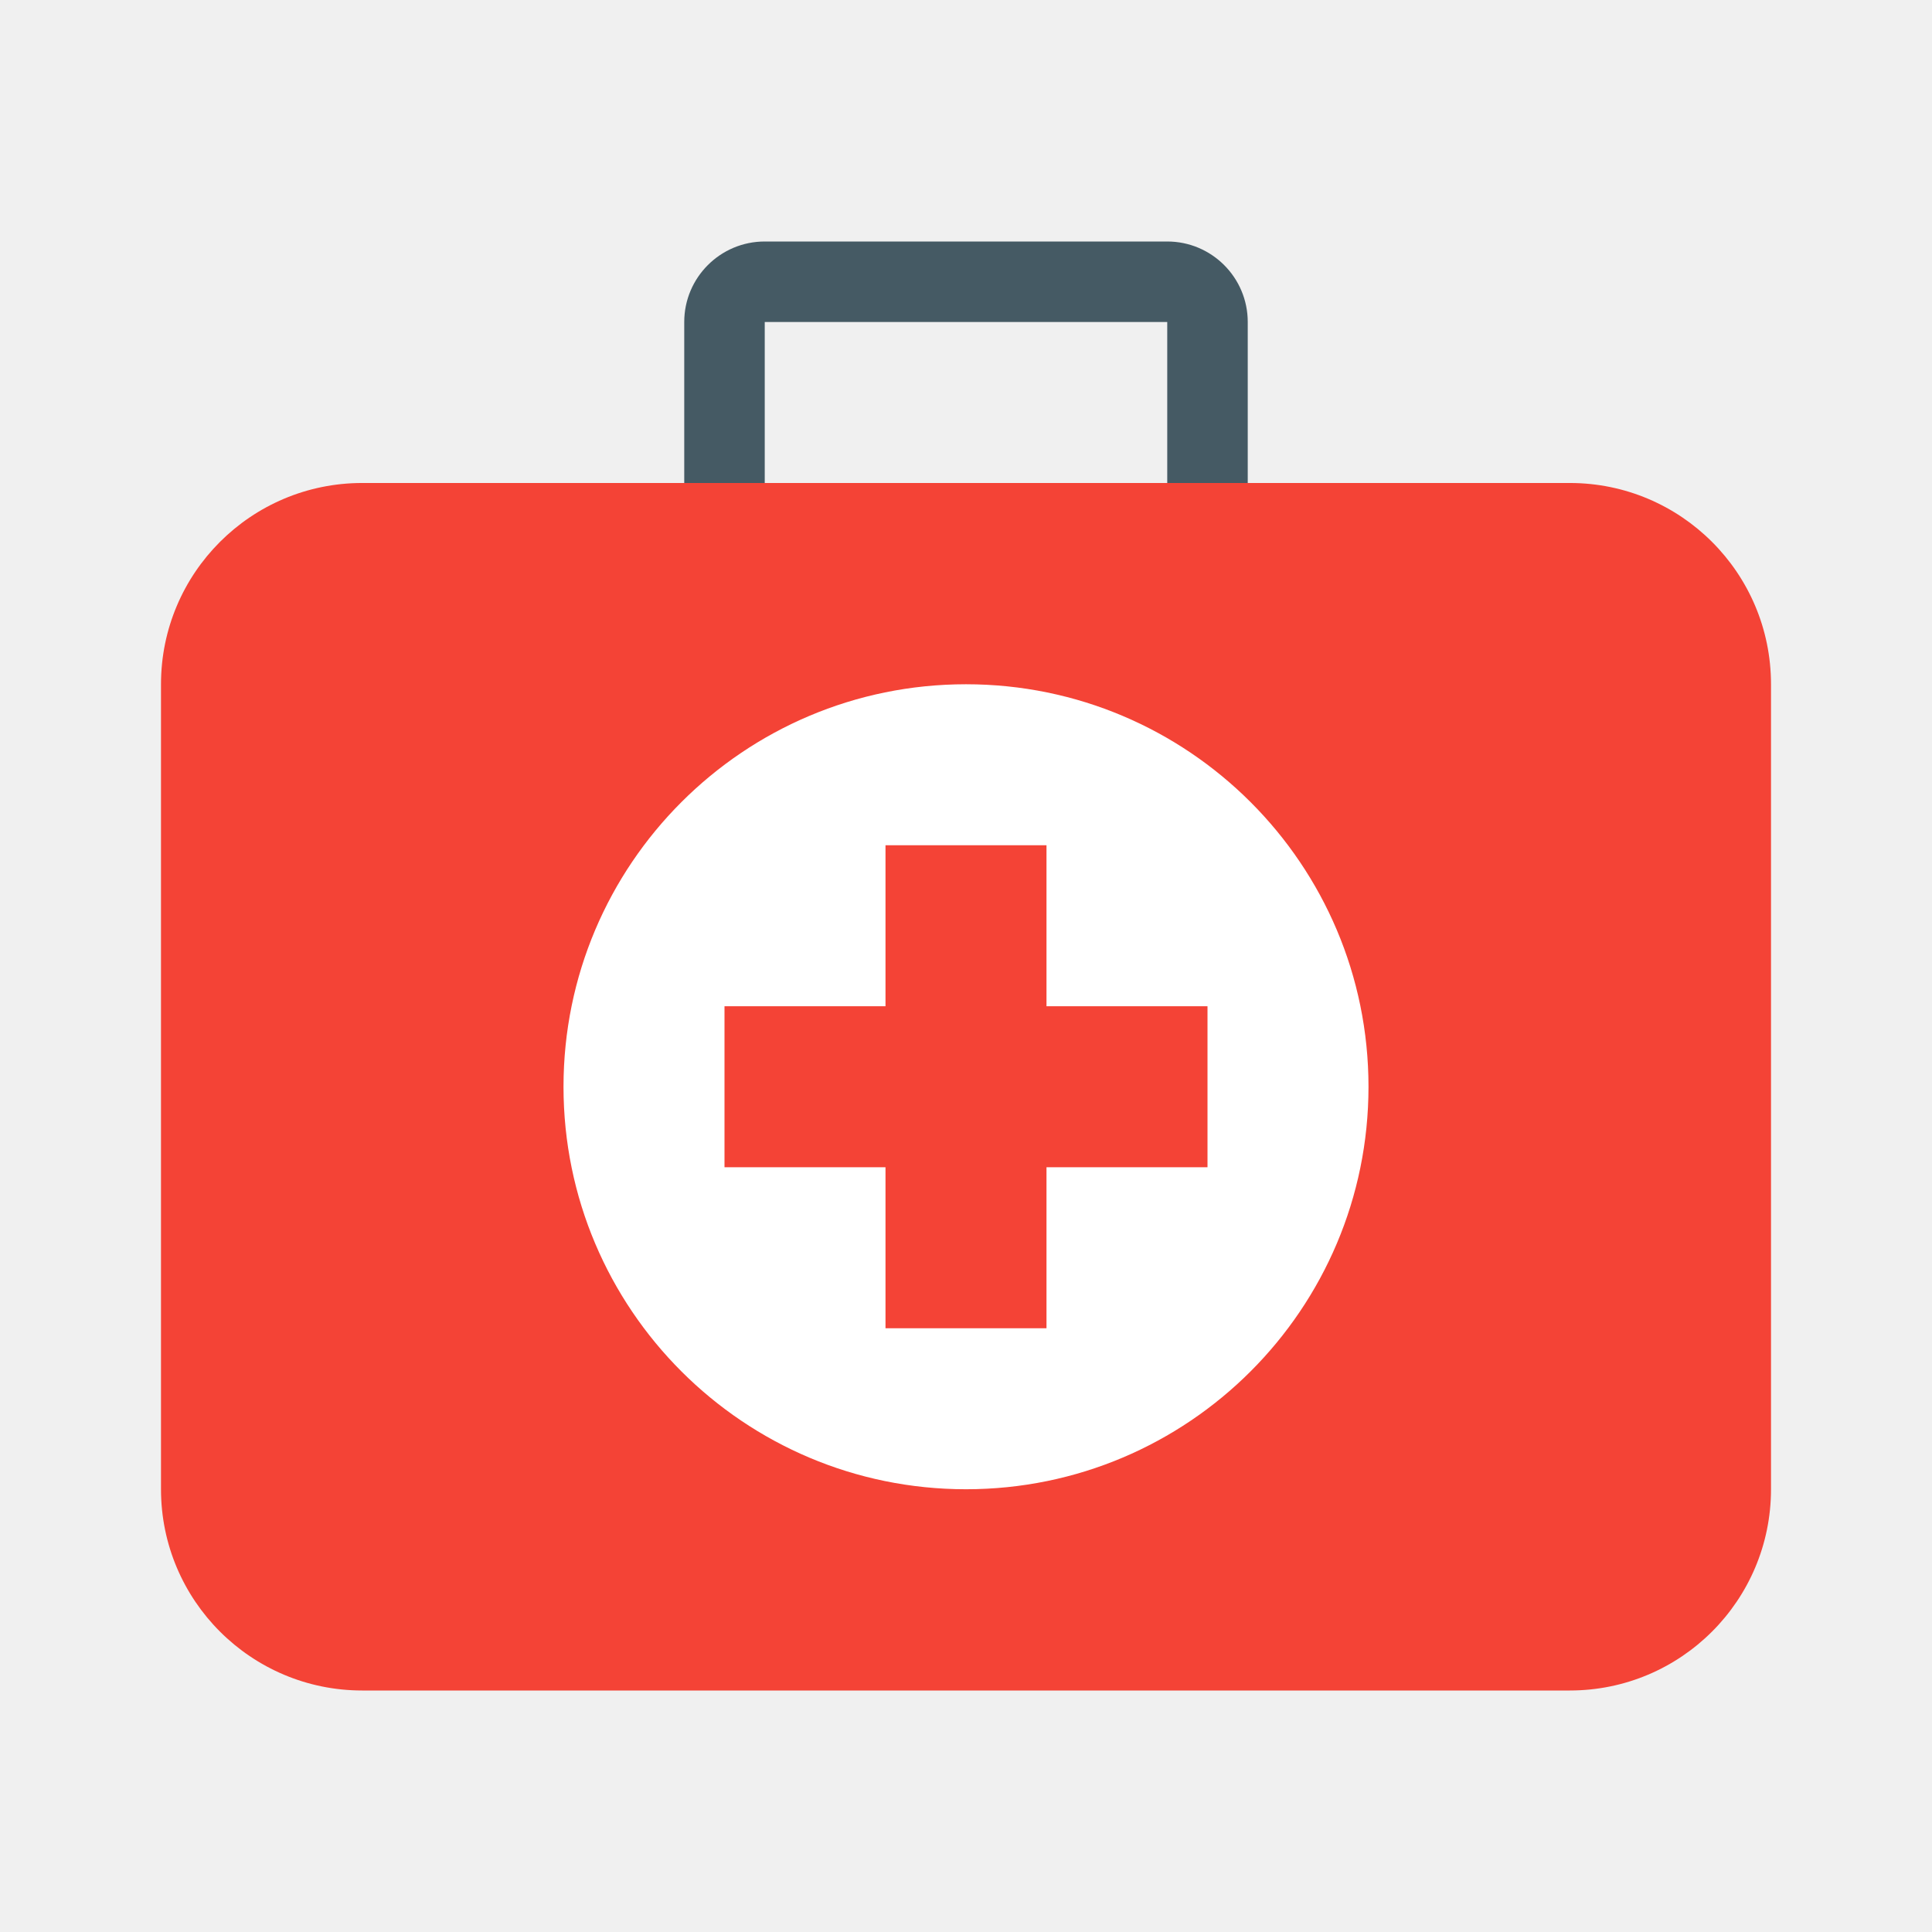
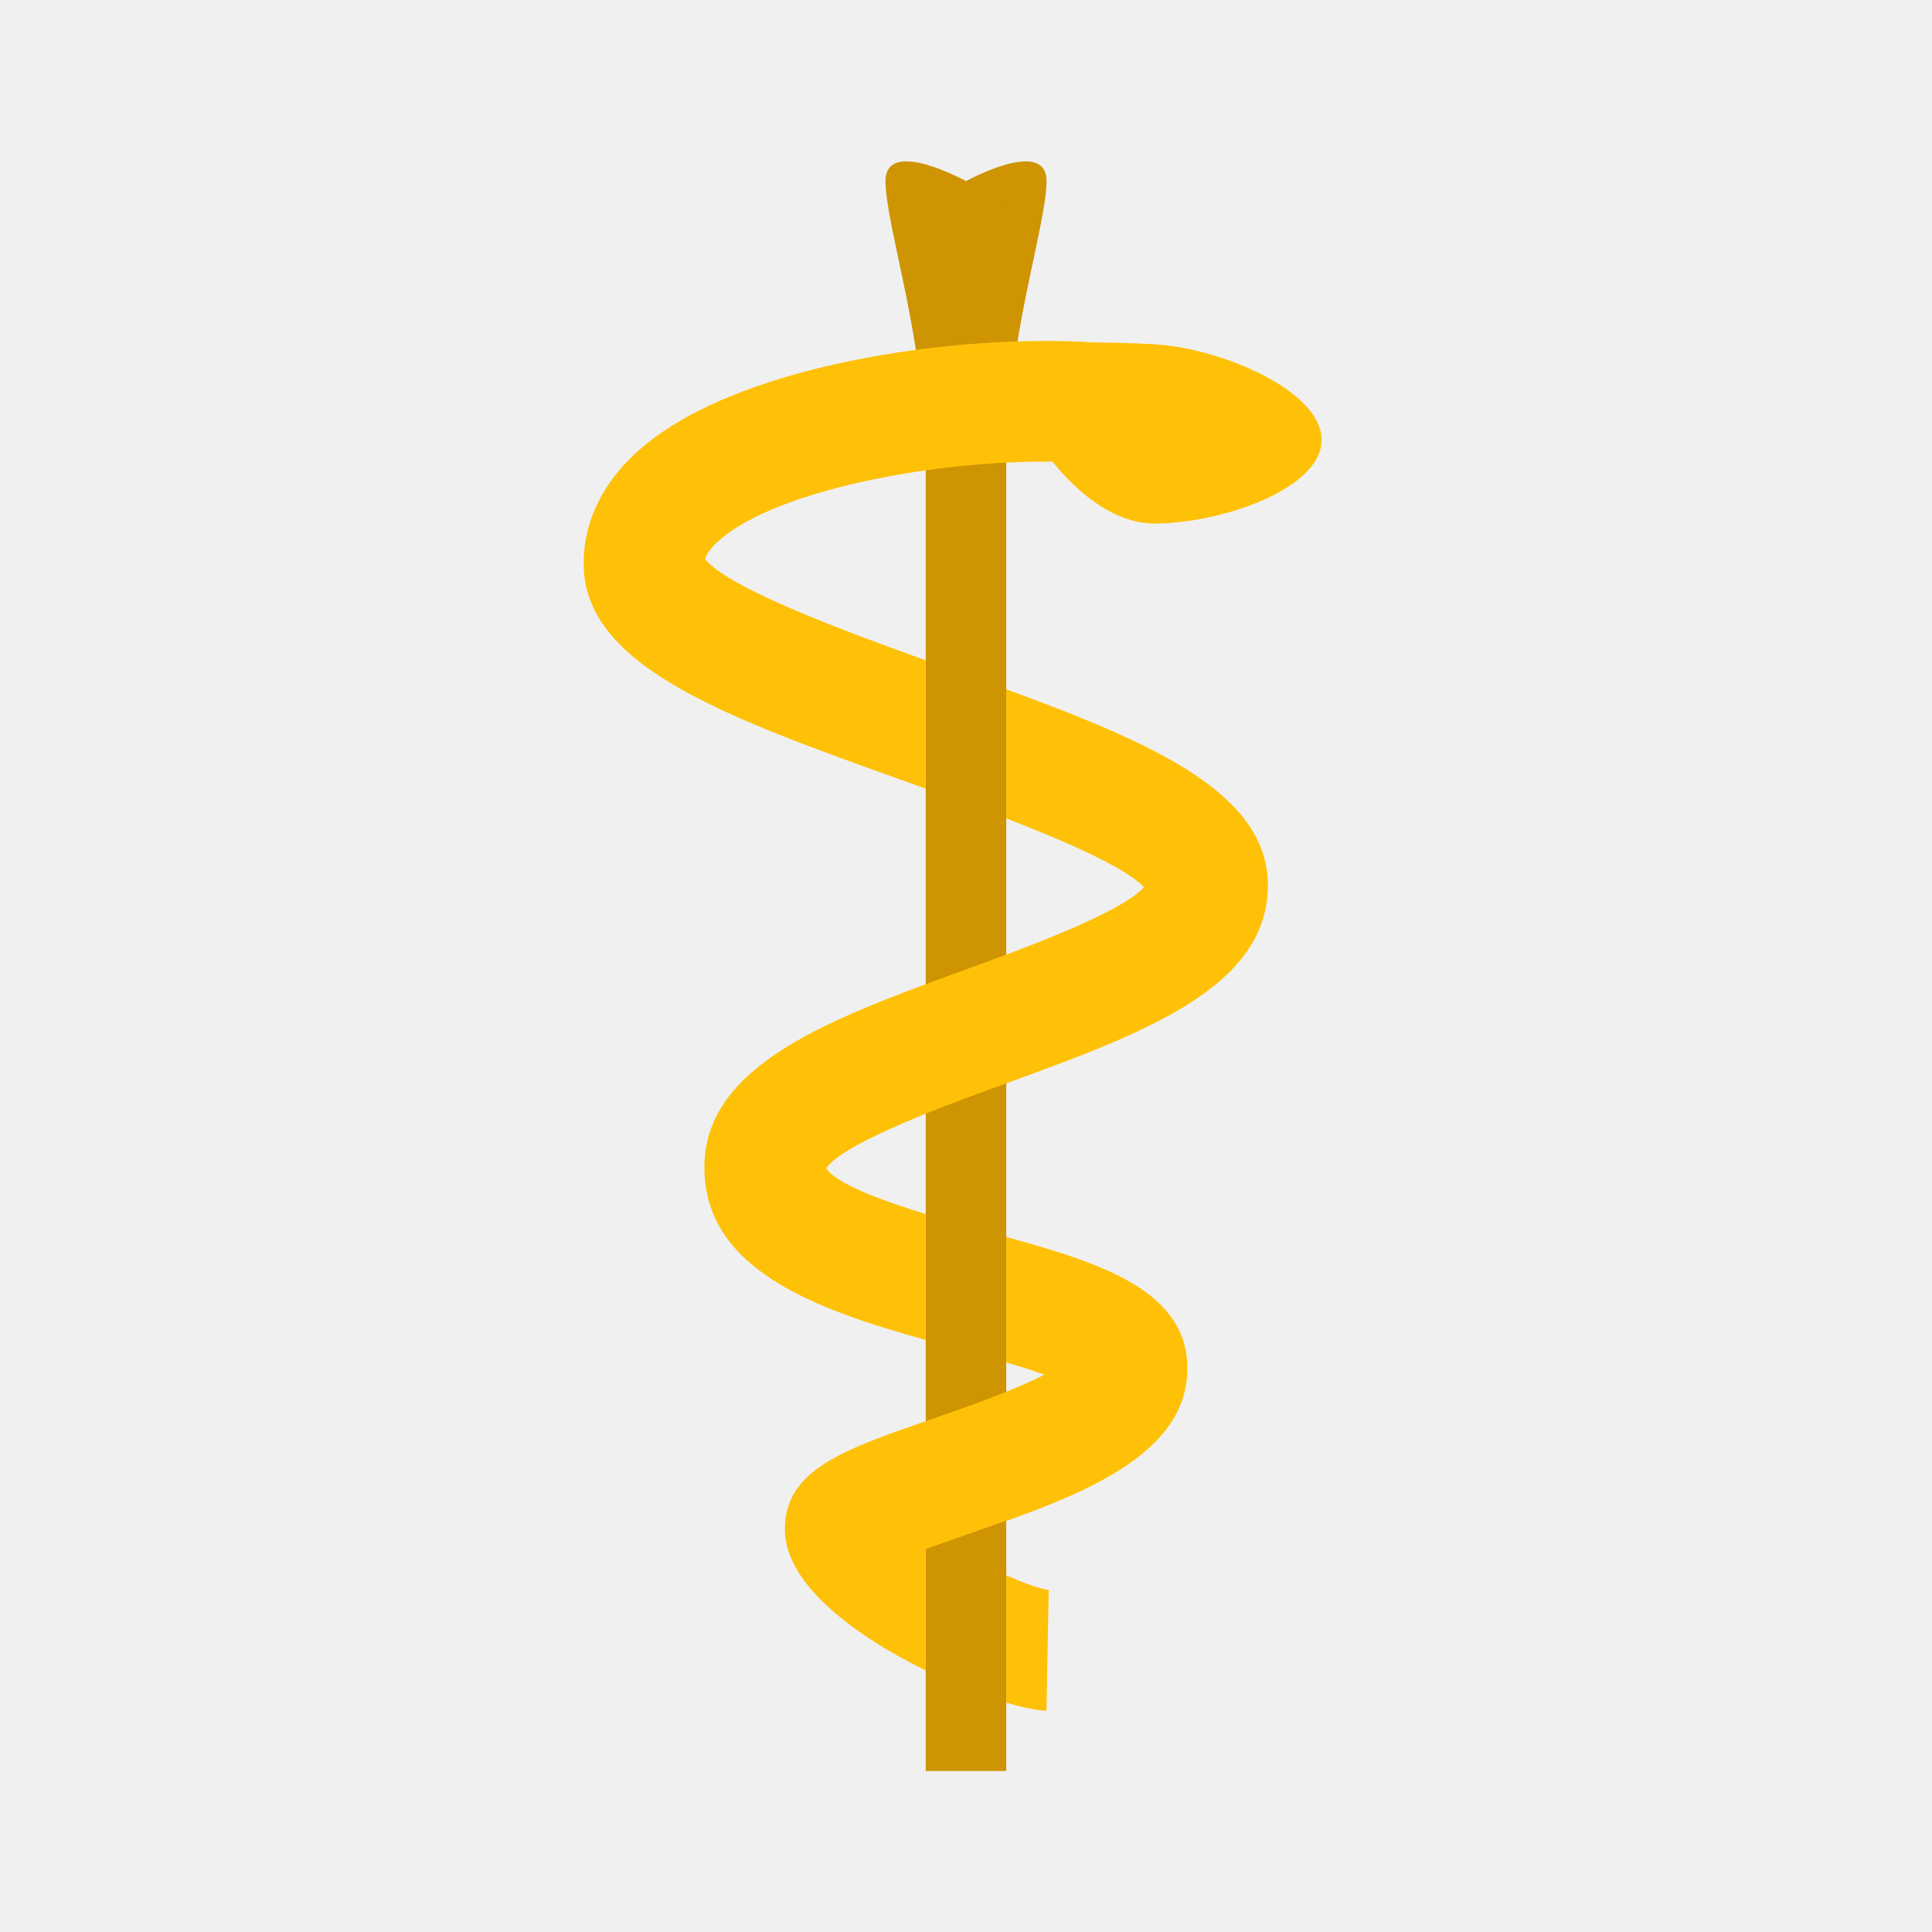
<svg xmlns="http://www.w3.org/2000/svg" x="0px" y="0px" viewBox="0 0 172 172">
  <g fill="none" fill-rule="nonzero" stroke="none" stroke-width="1" stroke-linecap="butt" stroke-linejoin="miter" stroke-miterlimit="10" stroke-dasharray="" stroke-dashoffset="0" font-family="none" font-weight="none" font-size="none" text-anchor="none" style="mix-blend-mode: normal">
    <path d="M0,172v-172h172v172z" fill="none" />
    <g>
-       <path d="M68.083,43v-14.333h35.833v14.333h7.167v-14.333c0,-3.956 -3.211,-7.167 -7.167,-7.167h-35.833c-3.956,0 -7.167,3.211 -7.167,7.167v14.333z" fill="#455a64" />
-       <path d="M157.667,132.583c0,9.897 -8.02,17.917 -17.917,17.917h-107.5c-9.897,0 -17.917,-8.02 -17.917,-17.917v-71.667c0,-9.897 8.02,-17.917 17.917,-17.917h107.5c9.897,0 17.917,8.02 17.917,17.917z" fill="#f44336" />
-       <path d="M86,60.917c-19.79,0 -35.833,16.043 -35.833,35.833c0,19.79 16.043,35.833 35.833,35.833c19.79,0 35.833,-16.043 35.833,-35.833c0,-19.79 -16.043,-35.833 -35.833,-35.833z" fill="#ffffff" />
-       <path d="M78.833,75.25h14.333v43h-14.333z" fill="#f44336" />
-       <path d="M64.5,89.583h43v14.333h-43z" fill="#f44336" />
+       <path d="M82.417,41.208c0,-10.75 -3.583,-21.127 -3.583,-25.083c0,-3.956 7.167,0 7.167,0c0,0 7.167,-3.956 7.167,0c0,3.956 -3.583,14.333 -3.583,25.083" fill="#ce9402" />
+       <path d="M82.417,17.917h7.167v139.75h-7.167z" fill="#ce9402" />
+       <g fill="#ffc107">
+         <path d="M89.583,151.575c1.541,0.459 2.806,0.717 3.583,0.717l0.197,-10.743c-0.806,-0.097 -2.197,-0.606 -3.78,-1.301z" />
+         <path d="M89.583,110.123v11.169c1.204,0.358 2.39,0.724 3.386,1.093c-2.849,1.476 -7.514,3.085 -10.127,3.988c-7.808,2.698 -12.968,4.483 -12.968,9.793c0,4.906 6.353,9.521 12.542,12.549v-10.815l7.167,-2.519v0.029c8.12,-2.899 16.125,-6.497 16.125,-13.577c0,-6.916 -7.64,-9.378 -16.125,-11.71zM92.12,38.625c0,0.53 4.762,7.984 10.643,7.984c5.873,0 14.892,-3.042 14.892,-7.45c0,-4.404 -9.03,-8.184 -14.892,-8.51c-19.153,-1.057 -10.643,3.576 -10.643,7.976z" />
+         <path d="M82.417,70.208v-11.42c-7.274,-2.609 -17.573,-6.432 -19.647,-9.016c0.136,-0.452 0.498,-0.957 1.079,-1.501c5.207,-4.888 21.489,-7.761 32.565,-7.074c7.55,0.477 9.32,0.254 11.112,-1.376l1.763,-3.82l-10.743,-0.337c0.086,-2.989 2.526,-4.845 4.253,-5.038c-0.111,0.011 -1.268,0.118 -5.712,-0.158c-11.696,-0.727 -31.988,1.881 -40.596,9.969c-3.748,3.519 -4.533,7.231 -4.533,9.729c0,9.163 12.642,13.678 28.652,19.397c0.57,0.204 1.183,0.423 1.806,0.645z" />
+         <path d="M89.583,61.368v11.492c5.364,2.075 10.553,4.354 12.266,6.12c-2.082,2.322 -10.972,5.551 -15.896,7.342c-11.954,4.354 -23.245,8.453 -23.245,17.594c0,9.145 9.951,12.653 19.708,15.38v-11.209c-3.906,-1.204 -7.962,-2.695 -8.872,-4.081c1.648,-2.329 10.986,-5.733 16.089,-7.579c11.954,-4.354 23.241,-8.453 23.241,-17.594c0,-8.113 -9.919,-12.581 -23.292,-17.465z" />
+       </g>
    </g>
  </g>
</svg>
